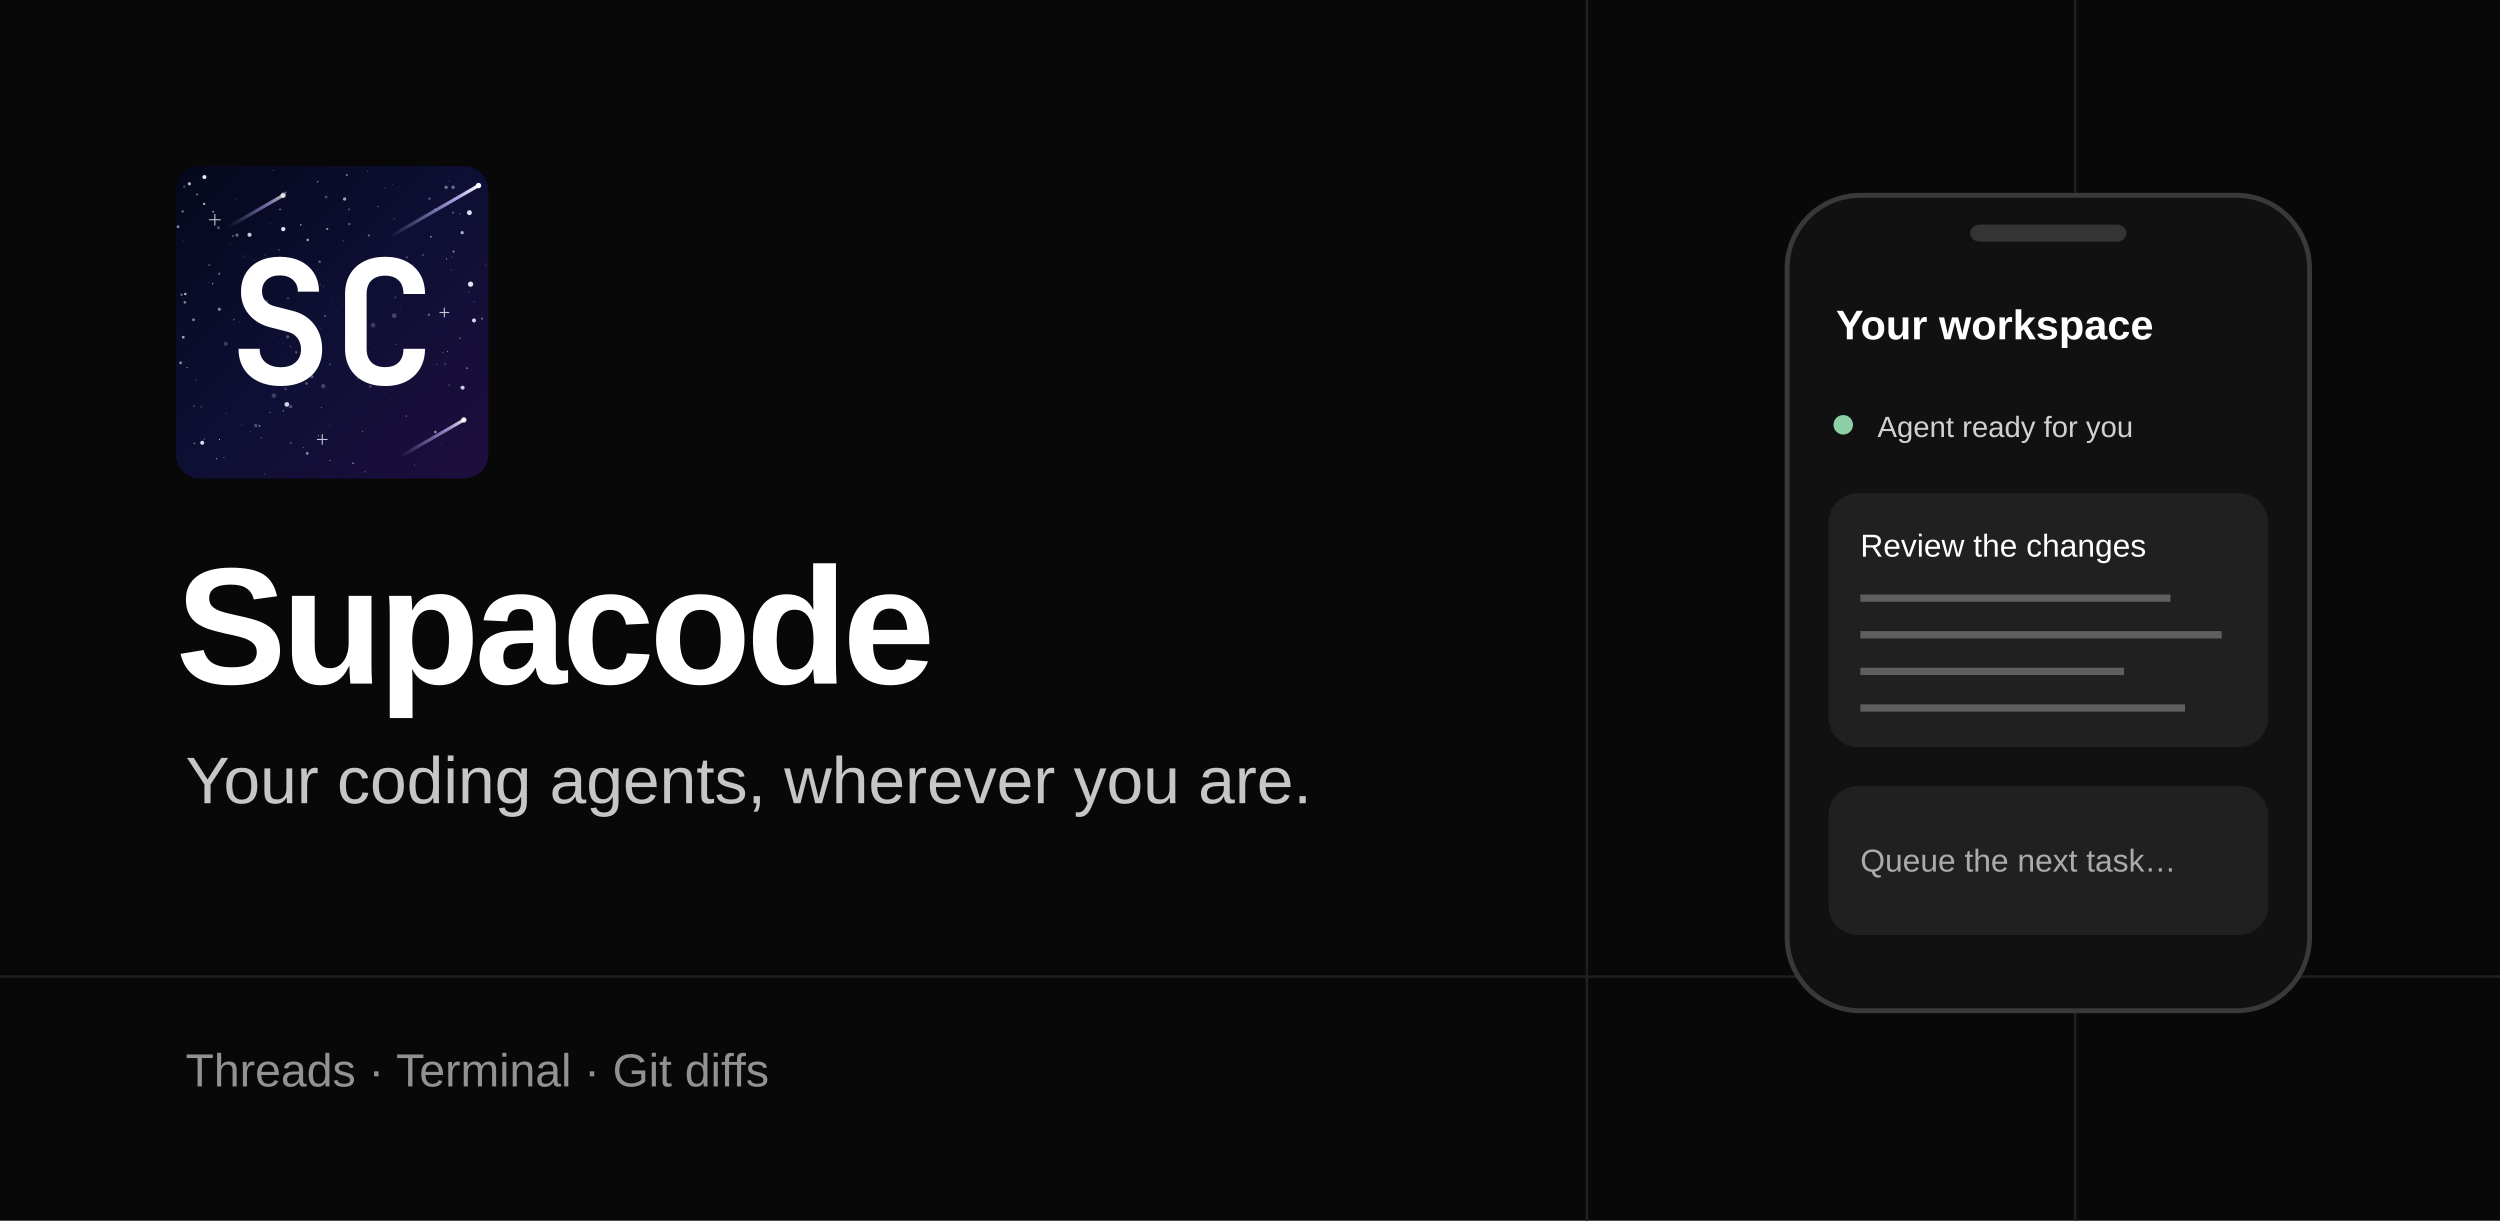
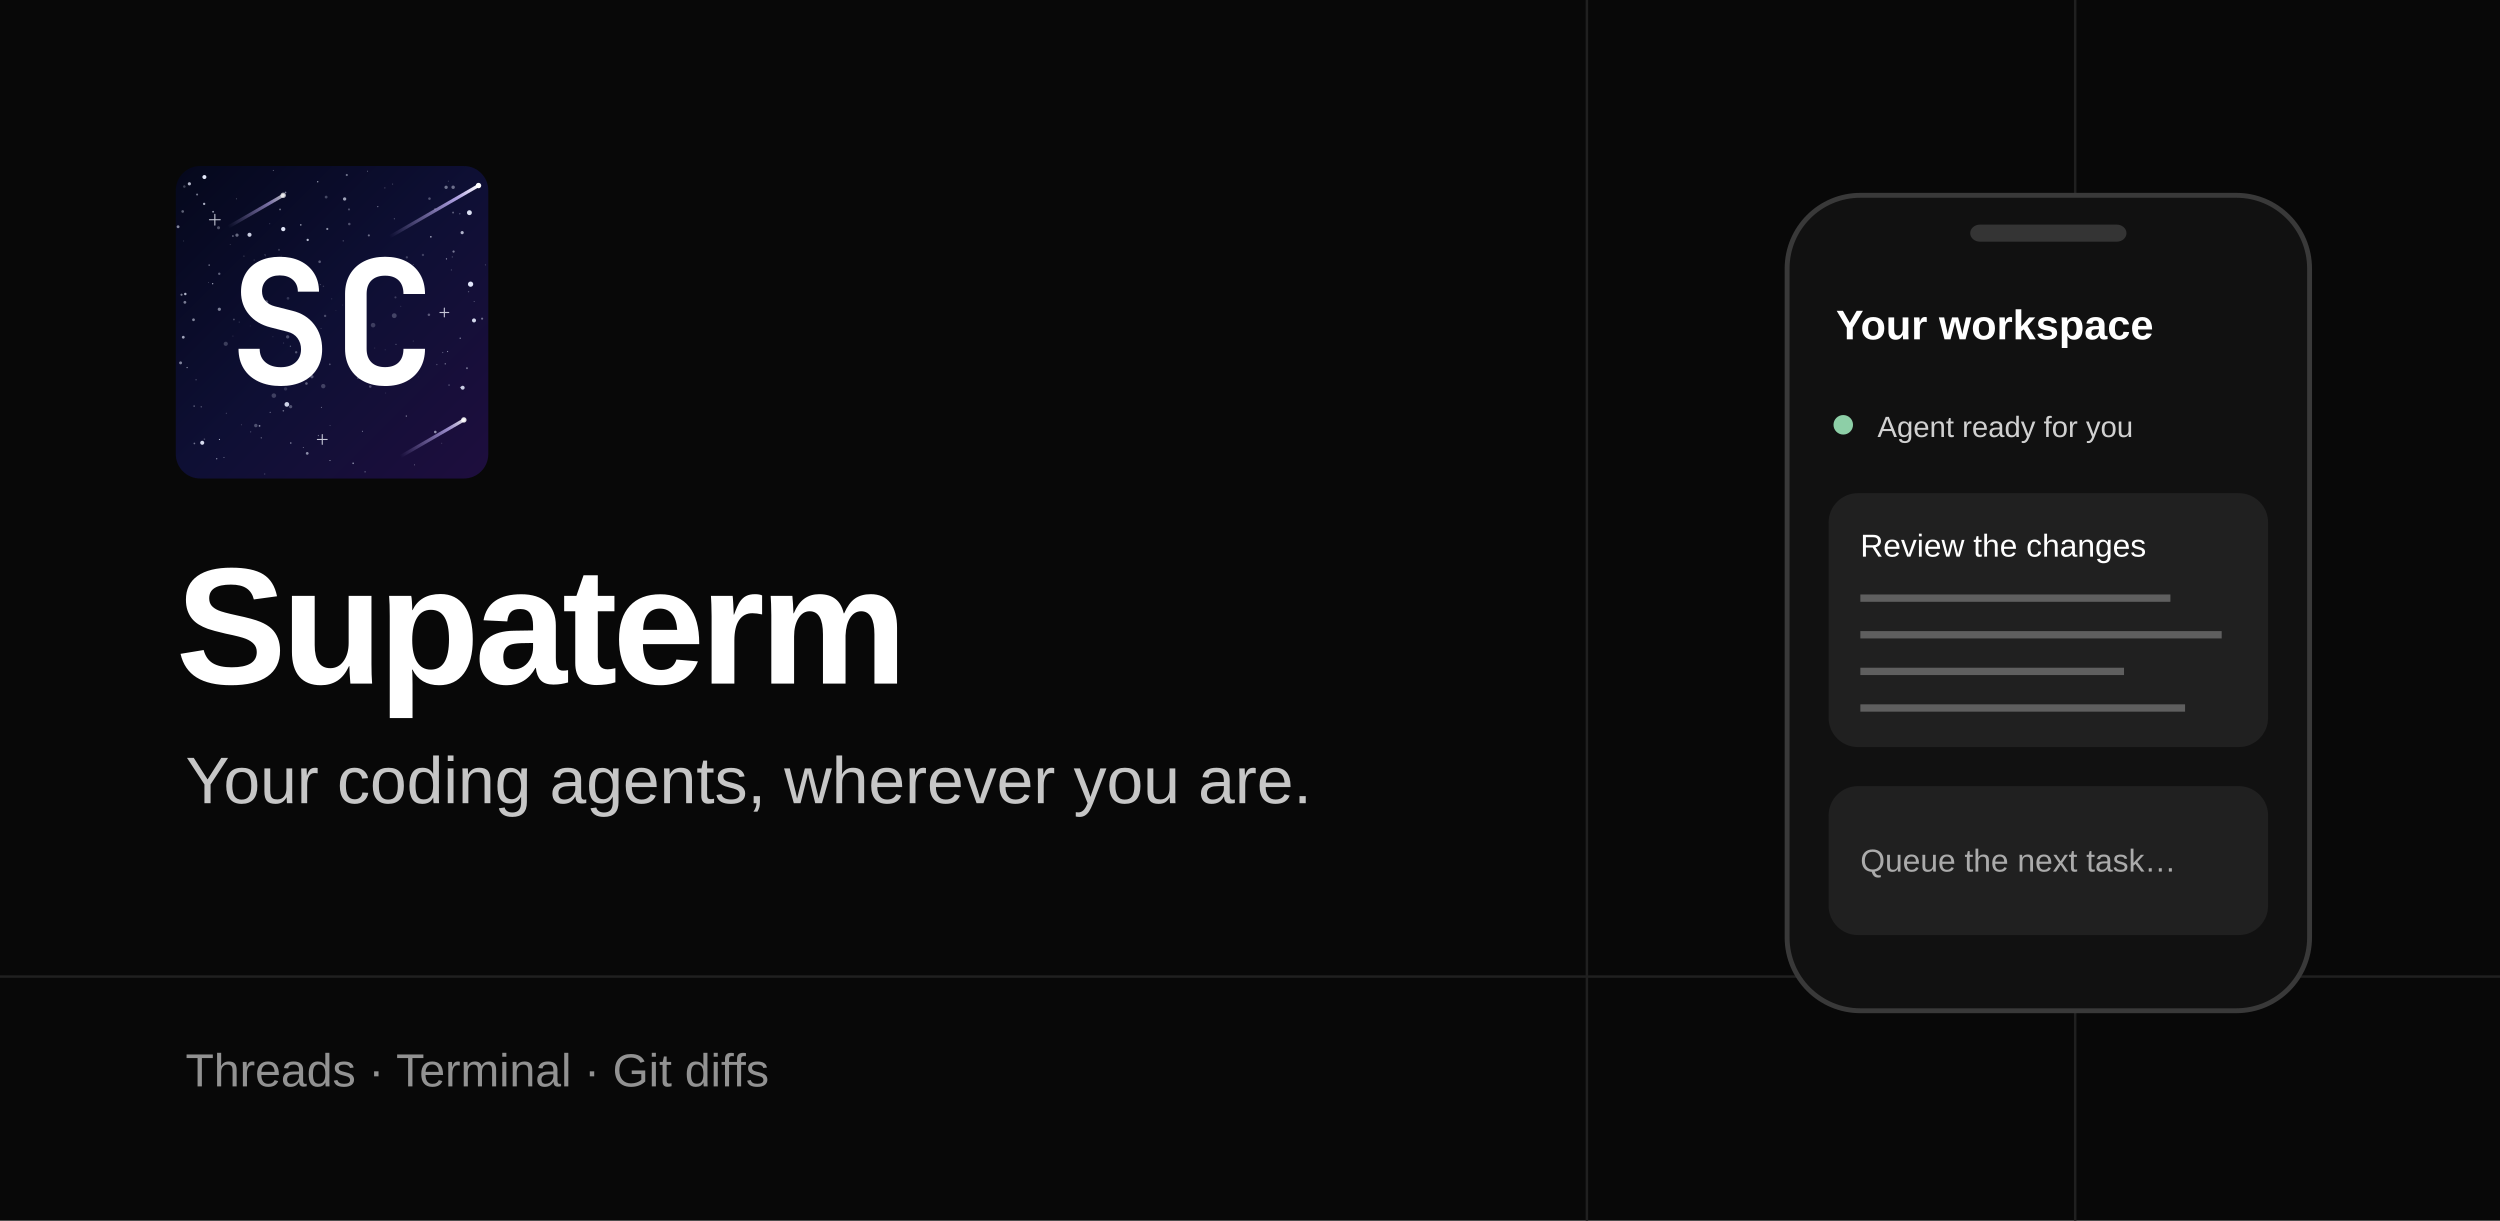
<svg xmlns="http://www.w3.org/2000/svg" width="1024" height="500" viewBox="0 0 1024 500">
  <rect width="1024" height="500" fill="#080808" />
  <path d="M650 0V500M850 0V500M0 400H1024" stroke="#202020" />
  <g transform="translate(72 68)">
    <g>
      <svg width="128" height="128" viewBox="0 0 128 128" fill="none">
        <defs>
          <linearGradient id="bg" x1="0" y1="0" x2="128" y2="128" gradientUnits="userSpaceOnUse">
            <stop offset="0" stop-color="#05081C" stop-opacity="1" />
            <stop offset="0.5" stop-color="#0E0F34" stop-opacity="1" />
            <stop offset="1" stop-color="#1E0E3E" stop-opacity="1" />
          </linearGradient>
          <linearGradient id="m0" x1="124" y1="8" x2="87.63" y2="29" gradientUnits="userSpaceOnUse">
            <stop offset="0" stop-color="#FFFFFF" stop-opacity="1" />
            <stop offset="0.25" stop-color="#C9B8FF" stop-opacity="0.85" />
            <stop offset="1" stop-color="#C9B8FF" stop-opacity="0" />
          </linearGradient>
          <linearGradient id="m1" x1="118" y1="104" x2="92.02" y2="119" gradientUnits="userSpaceOnUse">
            <stop offset="0" stop-color="#FFFFFF" stop-opacity="1" />
            <stop offset="0.25" stop-color="#C9B8FF" stop-opacity="0.85" />
            <stop offset="1" stop-color="#C9B8FF" stop-opacity="0" />
          </linearGradient>
          <linearGradient id="m2" x1="44" y1="12" x2="21.48" y2="25" gradientUnits="userSpaceOnUse">
            <stop offset="0" stop-color="#FFFFFF" stop-opacity="1" />
            <stop offset="0.25" stop-color="#C9B8FF" stop-opacity="0.85" />
            <stop offset="1" stop-color="#C9B8FF" stop-opacity="0" />
          </linearGradient>
          <clipPath id="frame">
            <rect width="128" height="128" rx="10" />
          </clipPath>
        </defs>
        <g clip-path="url(#frame)">
          <rect width="128" height="128" fill="url(#bg)" />
          <circle cx="75.25" cy="86.82" r="0.46" fill="#E8EDFF" fill-opacity="0.13" />
          <circle cx="17.51" cy="25.28" r="0.63" fill="#E8EDFF" fill-opacity="0.31" />
          <circle cx="82.74" cy="16.63" r="0.26" fill="#E8EDFF" fill-opacity="0.5" />
          <circle cx="0.94" cy="24.88" r="0.59" fill="#E8EDFF" fill-opacity="0.55" />
          <circle cx="16.77" cy="119.91" r="0.26" fill="#E8EDFF" fill-opacity="0.68" />
          <circle cx="113.6" cy="8.7" r="0.71" fill="#E8EDFF" fill-opacity="0.43" />
          <circle cx="63.19" cy="106.28" r="0.18" fill="#E8EDFF" fill-opacity="0.39" />
          <circle cx="76.43" cy="108.64" r="0.19" fill="#E8EDFF" fill-opacity="0.76" />
          <circle cx="34.99" cy="111.36" r="0.2" fill="#E8EDFF" fill-opacity="0.8" />
          <circle cx="36.68" cy="36.79" r="0.2" fill="#E8EDFF" fill-opacity="0.23" />
          <circle cx="85.77" cy="75.29" r="0.19" fill="#E8EDFF" fill-opacity="0.23" />
          <circle cx="1.97" cy="80.63" r="0.6" fill="#E8EDFF" fill-opacity="0.53" />
          <circle cx="78.52" cy="2.12" r="0.2" fill="#E8EDFF" fill-opacity="0.51" />
          <circle cx="39.78" cy="69.91" r="0.25" fill="#E8EDFF" fill-opacity="0.12" />
          <circle cx="44.95" cy="10.83" r="0.36" fill="#E8EDFF" fill-opacity="0.52" />
          <circle cx="19.74" cy="119.38" r="0.23" fill="#E8EDFF" fill-opacity="0.47" />
          <circle cx="97.87" cy="42.43" r="0.32" fill="#E8EDFF" fill-opacity="0.19" />
          <circle cx="33.92" cy="52.5" r="0.59" fill="#E8EDFF" fill-opacity="0.12" />
          <circle cx="24.82" cy="13.46" r="0.18" fill="#E8EDFF" fill-opacity="0.51" />
          <circle cx="76.78" cy="49.39" r="0.5" fill="#E8EDFF" fill-opacity="0.28" />
          <circle cx="71.07" cy="23.76" r="0.52" fill="#E8EDFF" fill-opacity="0.31" />
          <circle cx="87.3" cy="37.79" r="0.27" fill="#E8EDFF" fill-opacity="0.22" />
          <circle cx="89.49" cy="61.3" r="0.99" fill="#E8EDFF" fill-opacity="0.24" />
          <circle cx="63.16" cy="120.64" r="0.21" fill="#E8EDFF" fill-opacity="0.79" />
          <circle cx="94.42" cy="102.42" r="0.25" fill="#E8EDFF" fill-opacity="0.69" />
          <circle cx="44.01" cy="25.83" r="0.88" fill="#E8EDFF" fill-opacity="0.96" />
          <circle cx="17.81" cy="44.14" r="0.49" fill="#E8EDFF" fill-opacity="0.39" />
          <circle cx="42.71" cy="17.79" r="0.38" fill="#E8EDFF" fill-opacity="0.47" />
          <circle cx="110.72" cy="8.72" r="0.69" fill="#E8EDFF" fill-opacity="0.45" />
          <circle cx="82.94" cy="43.53" r="0.6" fill="#E8EDFF" fill-opacity="0.29" />
          <circle cx="92.15" cy="57.46" r="0.2" fill="#E8EDFF" fill-opacity="0.21" />
          <circle cx="52.23" cy="115.29" r="0.19" fill="#E8EDFF" fill-opacity="0.62" />
          <circle cx="97.28" cy="71.71" r="0.21" fill="#E8EDFF" fill-opacity="0.25" />
          <circle cx="63.87" cy="54.42" r="0.21" fill="#E8EDFF" fill-opacity="0.23" />
          <circle cx="2.83" cy="18.61" r="0.55" fill="#E8EDFF" fill-opacity="0.39" />
          <circle cx="58.14" cy="6.45" r="0.28" fill="#E8EDFF" fill-opacity="0.72" />
          <circle cx="10.44" cy="98.63" r="0.31" fill="#E8EDFF" fill-opacity="0.31" />
          <circle cx="70.52" cy="80.23" r="0.19" fill="#E8EDFF" fill-opacity="0.31" />
          <circle cx="8.3" cy="87.58" r="0.2" fill="#E8EDFF" fill-opacity="0.58" />
          <circle cx="3.07" cy="70.13" r="0.58" fill="#E8EDFF" fill-opacity="0.67" />
          <circle cx="36.53" cy="36.35" r="0.28" fill="#E8EDFF" fill-opacity="0.24" />
          <circle cx="23.41" cy="69.66" r="0.19" fill="#E8EDFF" fill-opacity="0.25" />
          <circle cx="101.24" cy="36.43" r="0.47" fill="#E8EDFF" fill-opacity="0.23" />
          <circle cx="11.73" cy="111.89" r="0.33" fill="#E8EDFF" fill-opacity="0.26" />
          <circle cx="17.89" cy="112.01" r="0.25" fill="#E8EDFF" fill-opacity="0.79" />
          <circle cx="47.04" cy="98.57" r="0.67" fill="#E8EDFF" fill-opacity="0.3" />
          <circle cx="122.21" cy="55.52" r="0.18" fill="#E8EDFF" fill-opacity="0.55" />
          <circle cx="98.81" cy="81.88" r="0.68" fill="#E8EDFF" fill-opacity="0.24" />
          <circle cx="111.33" cy="75.99" r="0.25" fill="#E8EDFF" fill-opacity="0.57" />
          <circle cx="71.6" cy="75.7" r="0.41" fill="#E8EDFF" fill-opacity="0.33" />
          <circle cx="58.41" cy="50.38" r="0.26" fill="#E8EDFF" fill-opacity="0.31" />
          <circle cx="120.27" cy="19.11" r="1.01" fill="#E8EDFF" fill-opacity="0.94" />
          <circle cx="119.92" cy="51.48" r="0.27" fill="#E8EDFF" fill-opacity="0.33" />
          <circle cx="32.4" cy="62.57" r="0.18" fill="#E8EDFF" fill-opacity="0.28" />
          <circle cx="104.48" cy="29.01" r="0.34" fill="#E8EDFF" fill-opacity="0.73" />
          <circle cx="116.65" cy="90.68" r="0.28" fill="#E8EDFF" fill-opacity="0.46" />
          <circle cx="46.74" cy="62.18" r="0.42" fill="#E8EDFF" fill-opacity="0.15" />
          <circle cx="44.14" cy="72.51" r="0.26" fill="#E8EDFF" fill-opacity="0.18" />
          <circle cx="58.42" cy="110.4" r="0.27" fill="#E8EDFF" fill-opacity="0.41" />
          <circle cx="26.9" cy="106" r="0.21" fill="#E8EDFF" fill-opacity="0.28" />
          <circle cx="23.41" cy="28.68" r="0.28" fill="#E8EDFF" fill-opacity="0.74" />
          <circle cx="62.05" cy="25.78" r="0.44" fill="#E8EDFF" fill-opacity="0.59" />
          <circle cx="15.1" cy="48.2" r="0.29" fill="#E8EDFF" fill-opacity="0.67" />
          <circle cx="59.51" cy="66.54" r="0.23" fill="#E8EDFF" fill-opacity="0.21" />
          <circle cx="85.65" cy="8.98" r="0.19" fill="#E8EDFF" fill-opacity="0.52" />
          <circle cx="68.35" cy="56.94" r="0.21" fill="#E8EDFF" fill-opacity="0.14" />
          <circle cx="37.84" cy="60.03" r="0.18" fill="#E8EDFF" fill-opacity="0.22" />
          <circle cx="25.99" cy="63.93" r="0.22" fill="#E8EDFF" fill-opacity="0.26" />
          <circle cx="77.54" cy="125.25" r="0.33" fill="#E8EDFF" fill-opacity="0.29" />
          <circle cx="38.66" cy="100.9" r="0.24" fill="#E8EDFF" fill-opacity="0.51" />
          <circle cx="54.03" cy="30.27" r="0.48" fill="#E8EDFF" fill-opacity="0.78" />
          <circle cx="36.45" cy="126.15" r="0.2" fill="#E8EDFF" fill-opacity="0.43" />
          <circle cx="8.73" cy="11.68" r="0.41" fill="#E8EDFF" fill-opacity="0.5" />
          <circle cx="125.47" cy="62.52" r="0.43" fill="#E8EDFF" fill-opacity="0.45" />
          <circle cx="27.92" cy="36.91" r="0.24" fill="#E8EDFF" fill-opacity="0.3" />
          <circle cx="122.15" cy="63.25" r="0.83" fill="#E8EDFF" fill-opacity="0.9" />
          <circle cx="20.47" cy="72.82" r="0.86" fill="#E8EDFF" fill-opacity="0.22" />
          <circle cx="79.66" cy="90.33" r="0.54" fill="#E8EDFF" fill-opacity="0.26" />
          <circle cx="95.54" cy="75.94" r="0.45" fill="#E8EDFF" fill-opacity="0.21" />
          <circle cx="30.53" cy="65.51" r="0.19" fill="#E8EDFF" fill-opacity="0.12" />
          <circle cx="46.95" cy="73.82" r="0.28" fill="#E8EDFF" fill-opacity="0.36" />
          <circle cx="65.59" cy="59.14" r="0.19" fill="#E8EDFF" fill-opacity="0.14" />
          <circle cx="3.73" cy="55.83" r="0.58" fill="#E8EDFF" fill-opacity="0.5" />
          <circle cx="106.93" cy="81.32" r="0.27" fill="#E8EDFF" fill-opacity="0.3" />
          <circle cx="117.51" cy="90.81" r="0.81" fill="#E8EDFF" fill-opacity="0.86" />
          <circle cx="3.22" cy="30.71" r="0.18" fill="#E8EDFF" fill-opacity="0.33" />
          <circle cx="46.27" cy="63.9" r="0.44" fill="#E8EDFF" fill-opacity="0.28" />
          <circle cx="23.81" cy="62.86" r="0.38" fill="#E8EDFF" fill-opacity="0.3" />
          <circle cx="108.93" cy="113.55" r="0.19" fill="#E8EDFF" fill-opacity="0.31" />
          <circle cx="53.52" cy="89.09" r="0.54" fill="#E8EDFF" fill-opacity="0.35" />
          <circle cx="91.5" cy="43.69" r="0.24" fill="#E8EDFF" fill-opacity="0.22" />
          <circle cx="127.18" cy="125.98" r="0.26" fill="#E8EDFF" fill-opacity="0.67" />
          <circle cx="52.8" cy="74.97" r="0.3" fill="#E8EDFF" fill-opacity="0.32" />
          <circle cx="17.84" cy="58.68" r="0.67" fill="#E8EDFF" fill-opacity="0.51" />
          <circle cx="126.8" cy="40.51" r="0.18" fill="#E8EDFF" fill-opacity="0.46" />
          <circle cx="103.68" cy="60.94" r="0.52" fill="#E8EDFF" fill-opacity="0.34" />
          <circle cx="38.49" cy="23.65" r="0.19" fill="#E8EDFF" fill-opacity="0.34" />
          <circle cx="81.49" cy="74.56" r="0.2" fill="#E8EDFF" fill-opacity="0.21" />
          <circle cx="97.28" cy="40.39" r="0.18" fill="#E8EDFF" fill-opacity="0.34" />
          <circle cx="3.32" cy="1.77" r="0.3" fill="#E8EDFF" fill-opacity="0.78" />
          <circle cx="89.98" cy="53.81" r="0.42" fill="#E8EDFF" fill-opacity="0.21" />
          <circle cx="116.35" cy="19.58" r="0.23" fill="#E8EDFF" fill-opacity="0.53" />
          <circle cx="80.82" cy="65.18" r="0.94" fill="#E8EDFF" fill-opacity="0.21" />
          <circle cx="70.95" cy="17.78" r="0.43" fill="#E8EDFF" fill-opacity="0.29" />
          <circle cx="25.07" cy="28.31" r="0.67" fill="#E8EDFF" fill-opacity="0.42" />
          <circle cx="11.62" cy="15.51" r="0.48" fill="#E8EDFF" fill-opacity="0.72" />
          <circle cx="32.78" cy="106.3" r="0.71" fill="#E8EDFF" fill-opacity="0.29" />
          <circle cx="59.64" cy="98.84" r="0.19" fill="#E8EDFF" fill-opacity="0.69" />
          <circle cx="94.65" cy="37.4" r="0.47" fill="#E8EDFF" fill-opacity="0.22" />
          <circle cx="75.24" cy="47.68" r="0.49" fill="#E8EDFF" fill-opacity="0.36" />
          <circle cx="34.31" cy="106.45" r="0.37" fill="#E8EDFF" fill-opacity="0.59" />
          <circle cx="36.39" cy="45.82" r="0.3" fill="#E8EDFF" fill-opacity="0.16" />
          <circle cx="110.36" cy="81.04" r="0.23" fill="#E8EDFF" fill-opacity="0.76" />
          <circle cx="77.05" cy="74.94" r="0.18" fill="#E8EDFF" fill-opacity="0.34" />
          <circle cx="5.57" cy="7.29" r="0.66" fill="#E8EDFF" fill-opacity="0.76" />
          <circle cx="44.97" cy="91.29" r="0.69" fill="#E8EDFF" fill-opacity="0.15" />
          <circle cx="7.26" cy="62.98" r="0.57" fill="#E8EDFF" fill-opacity="0.54" />
          <circle cx="40.17" cy="94.05" r="0.94" fill="#E8EDFF" fill-opacity="0.22" />
          <circle cx="113.78" cy="35.04" r="0.46" fill="#E8EDFF" fill-opacity="0.49" />
          <circle cx="47.11" cy="113.46" r="0.28" fill="#E8EDFF" fill-opacity="0.73" />
          <circle cx="32.1" cy="38.51" r="0.21" fill="#E8EDFF" fill-opacity="0.32" />
          <circle cx="60.4" cy="90.16" r="0.9" fill="#E8EDFF" fill-opacity="0.23" />
          <circle cx="4.64" cy="82.55" r="0.28" fill="#E8EDFF" fill-opacity="0.59" />
          <circle cx="111.93" cy="89.73" r="0.31" fill="#E8EDFF" fill-opacity="0.36" />
          <circle cx="99.32" cy="86.39" r="0.18" fill="#E8EDFF" fill-opacity="0.11" />
          <circle cx="117.3" cy="27.29" r="0.66" fill="#E8EDFF" fill-opacity="0.74" />
          <circle cx="11.72" cy="4.52" r="0.83" fill="#E8EDFF" fill-opacity="0.98" />
          <circle cx="55.77" cy="86.3" r="0.67" fill="#E8EDFF" fill-opacity="0.33" />
          <circle cx="72.23" cy="63.97" r="0.18" fill="#E8EDFF" fill-opacity="0.15" />
          <circle cx="59.21" cy="48.54" r="0.24" fill="#E8EDFF" fill-opacity="0.25" />
          <circle cx="37.11" cy="55.68" r="0.72" fill="#E8EDFF" fill-opacity="0.31" />
          <circle cx="53.84" cy="117.7" r="0.57" fill="#E8EDFF" fill-opacity="0.57" />
          <circle cx="3.9" cy="52.42" r="0.51" fill="#E8EDFF" fill-opacity="0.75" />
          <circle cx="60.48" cy="49.27" r="0.29" fill="#E8EDFF" fill-opacity="0.19" />
          <circle cx="70.16" cy="65.09" r="0.21" fill="#E8EDFF" fill-opacity="0.19" />
          <circle cx="30.69" cy="108.9" r="0.21" fill="#E8EDFF" fill-opacity="0.43" />
          <circle cx="103.91" cy="13.36" r="0.53" fill="#E8EDFF" fill-opacity="0.31" />
          <circle cx="42.28" cy="34.32" r="0.4" fill="#E8EDFF" fill-opacity="0.22" />
          <circle cx="116.51" cy="70.54" r="0.31" fill="#E8EDFF" fill-opacity="0.5" />
          <circle cx="88.97" cy="41.02" r="0.2" fill="#E8EDFF" fill-opacity="0.18" />
          <circle cx="120.75" cy="48.4" r="1.08" fill="#E8EDFF" fill-opacity="0.97" />
          <circle cx="43.28" cy="36.88" r="0.2" fill="#E8EDFF" fill-opacity="0.13" />
          <circle cx="44.06" cy="100.26" r="0.33" fill="#E8EDFF" fill-opacity="0.43" />
          <circle cx="61.17" cy="61.39" r="0.48" fill="#E8EDFF" fill-opacity="0.28" />
          <circle cx="106.3" cy="108.95" r="0.54" fill="#E8EDFF" fill-opacity="0.58" />
          <circle cx="112.86" cy="42.58" r="0.2" fill="#E8EDFF" fill-opacity="0.45" />
          <circle cx="83.54" cy="83.44" r="0.95" fill="#E8EDFF" fill-opacity="0.22" />
          <circle cx="39.94" cy="1.78" r="0.19" fill="#E8EDFF" fill-opacity="0.59" />
          <circle cx="72.65" cy="121.76" r="0.35" fill="#E8EDFF" fill-opacity="0.56" />
          <circle cx="15.28" cy="18.73" r="0.38" fill="#E8EDFF" fill-opacity="0.68" />
          <circle cx="58.92" cy="39.21" r="0.55" fill="#E8EDFF" fill-opacity="0.34" />
          <circle cx="13.37" cy="47.74" r="0.18" fill="#E8EDFF" fill-opacity="0.34" />
          <circle cx="61.59" cy="12.72" r="0.58" fill="#E8EDFF" fill-opacity="0.27" />
          <circle cx="63.1" cy="81.23" r="0.36" fill="#E8EDFF" fill-opacity="0.31" />
          <circle cx="49.31" cy="76.29" r="0.48" fill="#E8EDFF" fill-opacity="0.32" />
          <circle cx="7.52" cy="98.34" r="0.33" fill="#E8EDFF" fill-opacity="0.4" />
          <circle cx="89.51" cy="21.63" r="0.2" fill="#E8EDFF" fill-opacity="0.54" />
          <circle cx="113.28" cy="37.25" r="0.27" fill="#E8EDFF" fill-opacity="0.27" />
          <circle cx="79.08" cy="28.42" r="0.43" fill="#E8EDFF" fill-opacity="0.44" />
          <circle cx="90.2" cy="73.07" r="0.26" fill="#E8EDFF" fill-opacity="0.32" />
          <circle cx="13.68" cy="40.59" r="0.33" fill="#E8EDFF" fill-opacity="0.5" />
          <circle cx="7.62" cy="113.64" r="0.36" fill="#E8EDFF" fill-opacity="0.44" />
          <circle cx="30.2" cy="28.16" r="0.84" fill="#E8EDFF" fill-opacity="0.87" />
          <circle cx="68.59" cy="30.66" r="0.27" fill="#E8EDFF" fill-opacity="0.32" />
          <circle cx="70.05" cy="3.68" r="0.44" fill="#E8EDFF" fill-opacity="0.45" />
          <circle cx="69.16" cy="13.5" r="0.68" fill="#E8EDFF" fill-opacity="0.67" />
          <circle cx="2.35" cy="52.72" r="0.44" fill="#E8EDFF" fill-opacity="0.51" />
          <circle cx="10.83" cy="113.36" r="0.83" fill="#E8EDFF" fill-opacity="0.92" />
          <circle cx="119.27" cy="82.81" r="0.4" fill="#E8EDFF" fill-opacity="0.43" />
          <circle cx="3.5" cy="8.41" r="0.52" fill="#E8EDFF" fill-opacity="0.26" />
          <circle cx="111.64" cy="6.21" r="0.2" fill="#E8EDFF" fill-opacity="0.32" />
          <circle cx="37.44" cy="62.52" r="0.34" fill="#E8EDFF" fill-opacity="0.2" />
          <circle cx="48.18" cy="63.38" r="0.19" fill="#E8EDFF" fill-opacity="0.31" />
          <circle cx="20.68" cy="101.25" r="0.18" fill="#E8EDFF" fill-opacity="0.49" />
          <circle cx="85.94" cy="92.99" r="0.22" fill="#E8EDFF" fill-opacity="0.17" />
          <circle cx="97.8" cy="122.42" r="0.19" fill="#E8EDFF" fill-opacity="0.54" />
          <circle cx="45.49" cy="97.64" r="0.97" fill="#E8EDFF" fill-opacity="0.88" />
          <circle cx="45.96" cy="54.19" r="0.55" fill="#E8EDFF" fill-opacity="0.18" />
          <circle cx="113.58" cy="19.07" r="0.39" fill="#E8EDFF" fill-opacity="0.36" />
          <circle cx="74.58" cy="86.87" r="0.36" fill="#E8EDFF" fill-opacity="0.26" />
          <circle cx="42.1" cy="39.94" r="0.34" fill="#E8EDFF" fill-opacity="0.19" />
          <circle cx="51.2" cy="24.12" r="0.34" fill="#E8EDFF" fill-opacity="0.64" />
          <circle cx="109.34" cy="76.39" r="0.25" fill="#E8EDFF" fill-opacity="0.34" />
          <circle cx="88.83" cy="7.4" r="0.19" fill="#E8EDFF" fill-opacity="0.43" />
          <circle cx="110.87" cy="38.05" r="0.25" fill="#E8EDFF" fill-opacity="0.71" />
          <circle cx="22.29" cy="32.16" r="0.19" fill="#E8EDFF" fill-opacity="0.28" />
          <circle cx="106.16" cy="17.6" r="0.36" fill="#E8EDFF" fill-opacity="0.28" />
          <circle cx="52.7" cy="81.04" r="0.22" fill="#E8EDFF" fill-opacity="0.18" />
          <circle cx="45.82" cy="69.98" r="0.68" fill="#E8EDFF" fill-opacity="0.28" />
          <circle cx="29.12" cy="52.85" r="0.32" fill="#E8EDFF" fill-opacity="0.17" />
          <path d="M16 19.8V24.2M13.8 22H18.2" stroke="#F2F5FF" stroke-width="0.45" stroke-linecap="round" opacity="0.8" />
          <path d="M110 58.2V61.8M108.2 60H111.8" stroke="#F2F5FF" stroke-width="0.45" stroke-linecap="round" opacity="0.8" />
          <path d="M60 110V114M58 112H62" stroke="#F2F5FF" stroke-width="0.45" stroke-linecap="round" opacity="0.8" />
          <path d="M124 8L87.63 29" stroke="url(#m0)" stroke-width="1.3" stroke-linecap="round" opacity="1" />
          <circle cx="124" cy="8" r="1.11" fill="#FFFFFF" opacity="1" />
          <path d="M118 104L92.02 119" stroke="url(#m1)" stroke-width="1.3" stroke-linecap="round" opacity="0.85" />
          <circle cx="118" cy="104" r="1.11" fill="#FFFFFF" opacity="0.85" />
          <path d="M44 12L21.48 25" stroke="url(#m2)" stroke-width="1.3" stroke-linecap="round" opacity="0.7" />
          <circle cx="44" cy="12" r="1.11" fill="#FFFFFF" opacity="0.7" />
        </g>
      </svg>
      <path d="M 85.741 90.118 C 82.443 90.118 79.563 89.495 77.101 88.25 C 74.64 87.005 72.731 85.237 71.374 82.946 C 70.017 80.656 69.338 77.968 69.338 74.882 L 69.338 52.413 C 69.338 49.279 70.017 46.579 71.374 44.312 C 72.731 42.046 74.64 40.289 77.101 39.044 C 79.563 37.799 82.443 37.176 85.741 37.176 C 89.068 37.176 91.95 37.804 94.387 39.059 C 96.825 40.314 98.717 42.075 100.064 44.342 C 101.412 46.609 102.086 49.299 102.086 52.413 L 93.255 52.413 C 93.255 49.99 92.601 48.136 91.292 46.849 C 89.983 45.562 88.132 44.918 85.741 44.918 C 83.35 44.918 81.49 45.562 80.161 46.849 C 78.833 48.136 78.168 49.99 78.168 52.413 L 78.168 74.882 C 78.168 77.276 78.833 79.123 80.161 80.424 C 81.49 81.726 83.35 82.376 85.741 82.376 C 88.132 82.376 89.983 81.726 91.292 80.424 C 92.601 79.123 93.255 77.276 93.255 74.882 L 102.086 74.882 C 102.086 77.948 101.412 80.626 100.064 82.916 C 98.717 85.207 96.825 86.98 94.387 88.235 C 91.95 89.49 89.068 90.118 85.741 90.118 Z M 43.023 90.118 C 39.536 90.118 36.489 89.502 33.881 88.27 C 31.273 87.039 29.257 85.278 27.833 82.987 C 26.409 80.697 25.697 77.995 25.697 74.882 L 34.363 74.882 C 34.363 77.201 35.15 79.035 36.723 80.384 C 38.297 81.732 40.397 82.406 43.023 82.406 C 45.583 82.406 47.602 81.731 49.082 80.381 C 50.562 79.031 51.302 77.253 51.302 75.046 C 51.302 73.333 50.825 71.823 49.87 70.513 C 48.916 69.204 47.527 68.322 45.704 67.868 L 38.778 66.092 C 35.062 65.151 32.124 63.386 29.962 60.798 C 27.8 58.209 26.72 55.13 26.72 51.561 C 26.72 48.639 27.366 46.101 28.659 43.948 C 29.951 41.795 31.793 40.128 34.183 38.947 C 36.574 37.767 39.37 37.176 42.571 37.176 C 45.819 37.176 48.643 37.767 51.043 38.947 C 53.444 40.128 55.313 41.79 56.653 43.933 C 57.992 46.077 58.662 48.586 58.662 51.461 L 49.997 51.461 C 49.997 49.438 49.321 47.823 47.969 46.616 C 46.617 45.409 44.817 44.806 42.571 44.806 C 40.352 44.806 38.59 45.402 37.285 46.596 C 35.979 47.789 35.327 49.355 35.327 51.295 C 35.327 52.875 35.785 54.19 36.7 55.243 C 37.615 56.295 38.908 57.039 40.578 57.474 L 47.716 59.278 C 51.51 60.192 54.497 62.065 56.678 64.897 C 58.859 67.729 59.95 71.112 59.95 75.046 C 59.95 78.086 59.262 80.739 57.885 83.006 C 56.508 85.273 54.549 87.025 52.007 88.262 C 49.466 89.499 46.471 90.118 43.023 90.118 Z" fill="white" />
    </g>
  </g>
-   <text x="72" y="280" fill="white" font-family="Arial,Helvetica,sans-serif" font-size="68" font-weight="700" letter-spacing="-2">Supacode</text>
+   <text x="72" y="280" fill="white" font-family="Arial,Helvetica,sans-serif" font-size="68" font-weight="700" letter-spacing="-2">Supaterm</text>
  <text x="76" y="329" fill="#c6c6c6" font-family="Arial,Helvetica,sans-serif" font-size="27">Your coding agents, wherever you are.</text>
  <text x="76" y="445" fill="#929292" font-family="Arial,Helvetica,sans-serif" font-size="19">Threads · Terminal · Git diffs</text>
  <g transform="translate(732 80)">
    <rect width="214" height="334" rx="30" fill="#111" stroke="#393939" stroke-width="2" />
    <rect x="75" y="12" width="64" height="7" rx="4" fill="#343434" />
    <text x="20" y="59" fill="white" font-family="Arial,Helvetica,sans-serif" font-size="17" font-weight="700">Your workspace</text>
    <circle cx="23" cy="94" r="4" fill="#8dcfa7" />
    <text x="37" y="99" fill="#d1d1d1" font-family="Arial,Helvetica,sans-serif" font-size="12">Agent ready for you</text>
    <rect x="17" y="122" width="180" height="104" rx="12" fill="#202020" />
    <text x="30" y="148" fill="#fff" font-family="Arial,Helvetica,sans-serif" font-size="13">Review the changes</text>
    <path d="M30 165H157M30 180H178M30 195H138M30 210H163" stroke="#5f5f5f" stroke-width="3" />
    <rect x="17" y="242" width="180" height="61" rx="12" fill="#202020" />
    <text x="30" y="277" fill="#ababab" font-family="Arial,Helvetica,sans-serif" font-size="13">Queue the next task…</text>
  </g>
</svg>
